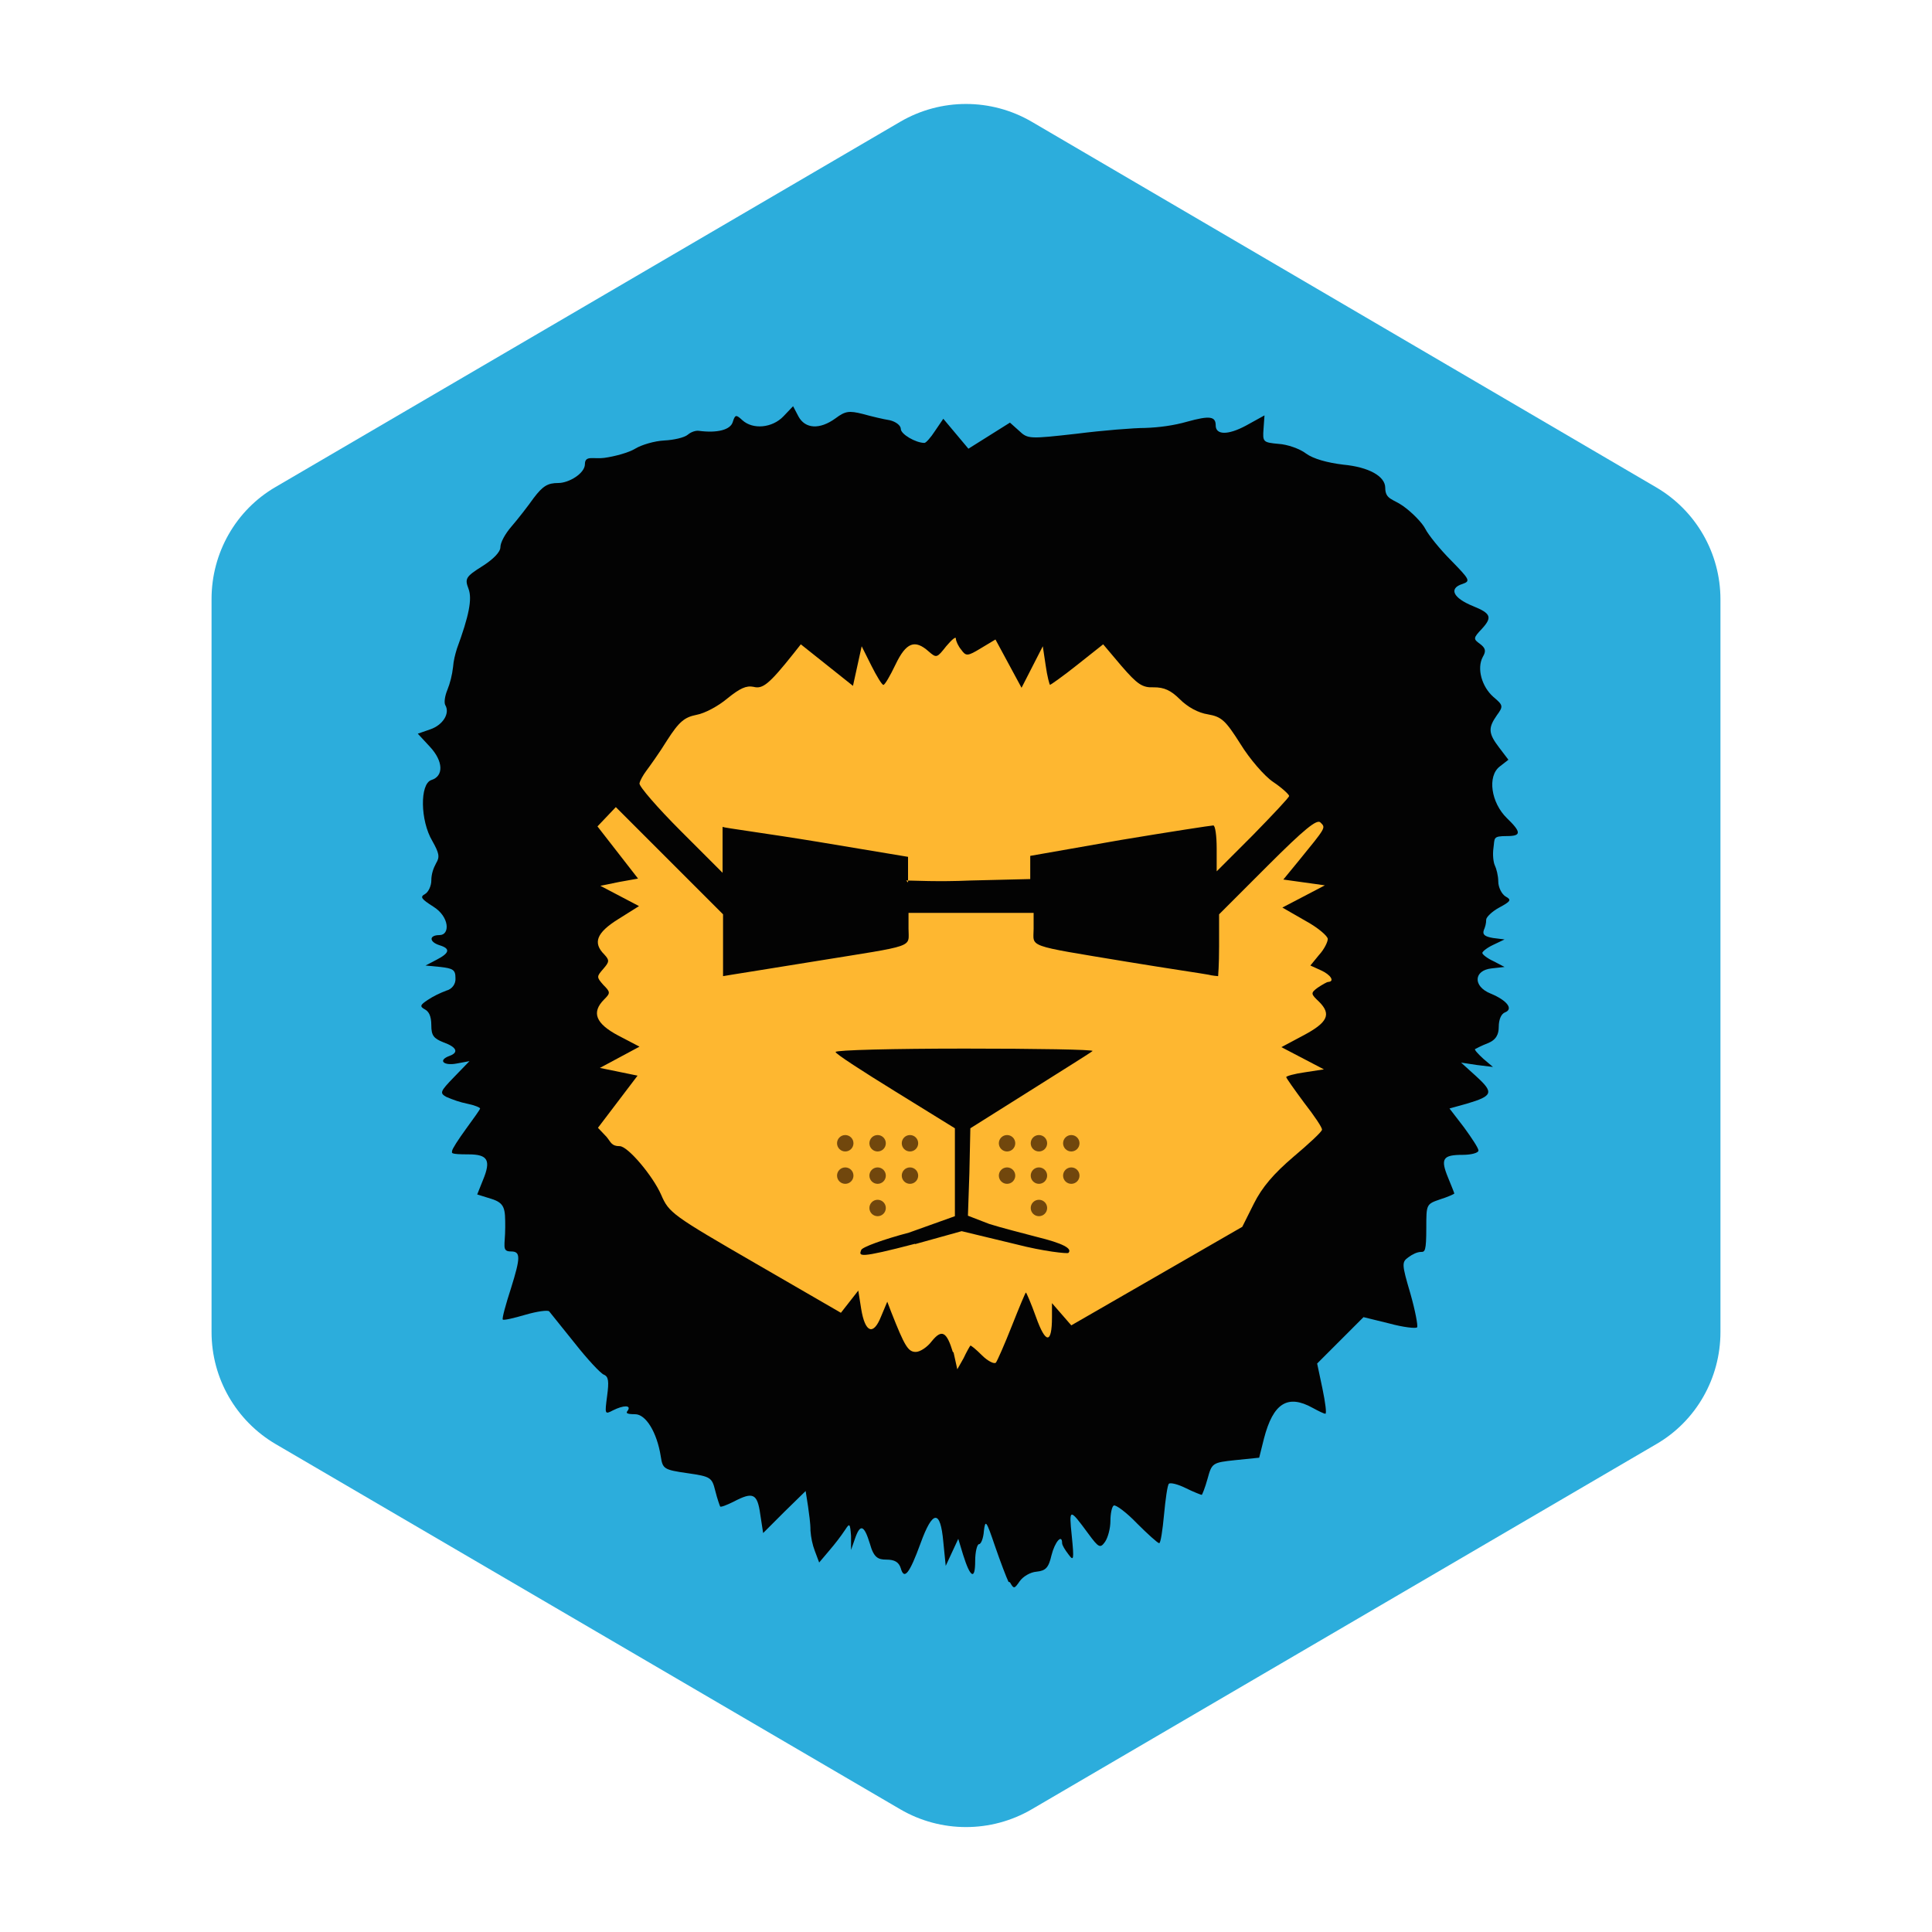
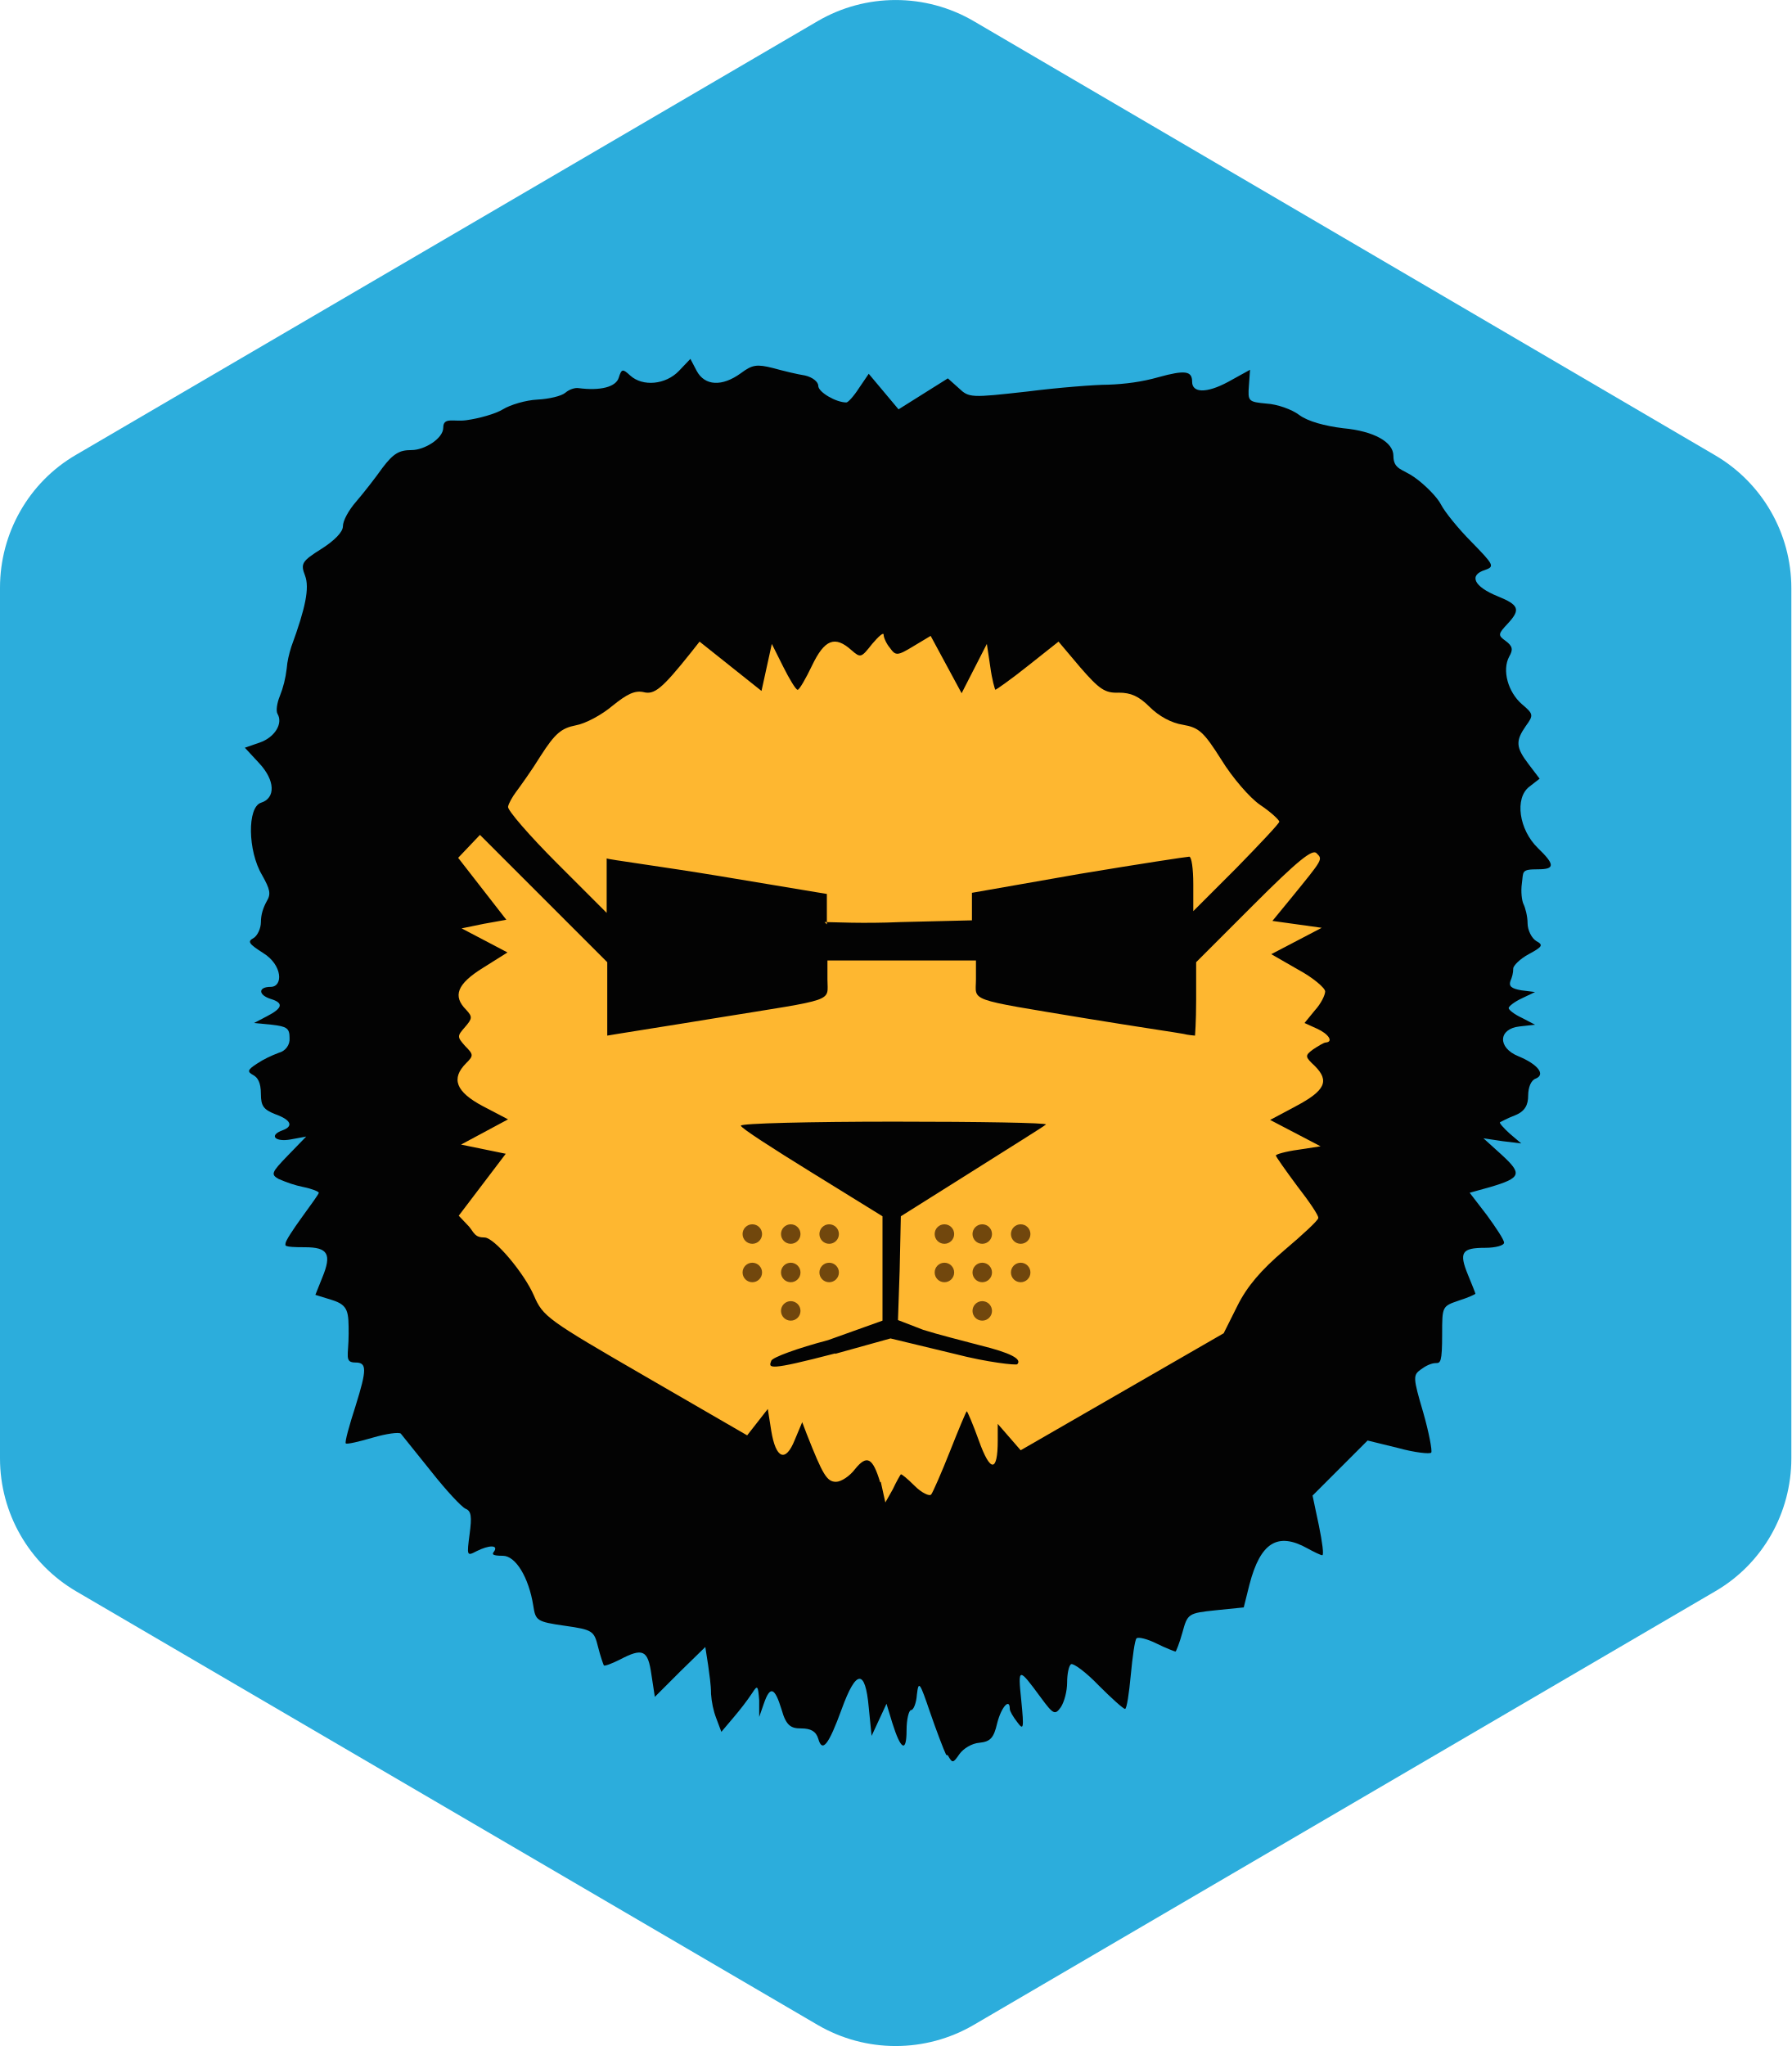
- <svg xmlns="http://www.w3.org/2000/svg" id="Layer_1" data-name="Layer 1" version="1.1" viewBox="0 0 400 400">
-   <defs>
-     <style>
-       .cls-1 {
-         fill: #030303;
-       }
- 
-       .cls-1, .cls-2, .cls-3, .cls-4 {
-         stroke-width: 0px;
-       }
- 
-       .cls-2 {
-         fill: #71470d;
-       }
- 
-       .cls-3 {
-         fill: #feb730;
-       }
- 
-       .cls-4 {
-         fill: #2caddc;
-       }
-     </style>
-   </defs>
-   <path class="cls-4" d="M356.2,275.9V124.1c0-9.6-5.1-18.4-13.3-23.2L213.6,25.2c-8.4-4.9-18.8-4.9-27.2,0L57.1,100.8c-8.3,4.8-13.3,13.7-13.3,23.2v151.8c0,9.6,5.1,18.4,13.3,23.2l129.3,75.6c8.4,4.9,18.8,4.9,27.2,0l129.3-75.6c8.3-4.8,13.3-13.7,13.3-23.2Z" />
-   <g>
-     <path class="cls-1" d="M208.8,327.5c-.4-.8-1.7-4.2-2.8-7.4-1.8-5.3-2-5.6-2.3-3.1-.1,1.5-.6,2.7-1,2.7s-.8,1.6-.8,3.5c0,4-1,3.5-2.5-1.3l-1-3.3-1.3,2.8-1.3,2.8-.5-5c-.6-6.7-2.2-6.6-4.7.3-2.3,6.3-3.4,7.7-4.1,5.2-.4-1.3-1.3-1.8-3-1.8s-2.6-.4-3.4-3.3c-1.2-3.9-2-4.2-3.1-1l-.8,2.3v-2.9c-.2-2.6-.3-2.7-1.2-1.3-1,1.5-2.1,2.9-3.2,4.2l-2.2,2.6-.9-2.4c-.5-1.3-.8-2.8-.9-4.2,0-1.7-.3-3.4-.5-5l-.5-3.2-4.4,4.3-4.4,4.4-.6-3.9c-.6-4.3-1.5-4.7-5.5-2.6-1.4.7-2.7,1.2-2.8,1s-.6-1.6-1-3.2c-.7-2.8-.9-3-5.8-3.7s-5.1-.9-5.5-3.5c-.8-5-3.1-8.7-5.3-8.7s-1.8-.4-1.5-.8c.7-1.1-.9-1.1-3.1,0-1.7.9-1.7.8-1.2-3,.4-3,.3-4-.7-4.4-.7-.3-3.4-3.2-6-6.5l-5.3-6.6c-.3-.3-2.5,0-4.9.7-2.4.7-4.5,1.2-4.7,1s.6-3.1,1.7-6.5c2-6.4,2-7.6,0-7.6s-1.2-1.2-1.2-5,0-5-2.9-5.9l-2.9-.9,1.2-3c1.7-4.1,1-5.3-3-5.3s-3.4-.3-3.4-.7,1.3-2.4,2.9-4.6,2.9-4,2.9-4.2-1.2-.7-2.7-1c-1.5-.3-2.9-.8-4.3-1.4-1.4-.8-1.3-1.1,1.6-4.1l3.2-3.3-2.7.5c-2.7.5-3.9-.7-1.4-1.6,1.9-.7,1.5-1.8-1.3-2.8-2-.8-2.5-1.4-2.5-3.5s-.6-2.9-1.3-3.3c-1.1-.6-1.1-.9.6-2,1.2-.8,2.5-1.4,3.8-1.9,1.2-.3,2-1.4,1.9-2.6,0-1.7-.5-2-3.1-2.3l-3.1-.3,2.3-1.2c2.7-1.4,2.9-2.3.6-3-2.2-.7-2.2-2.1,0-2.1s2.1-3.8-1.3-5.9c-2.5-1.6-2.8-2-1.7-2.6.7-.4,1.3-1.7,1.3-2.8,0-1.3.4-2.5,1-3.6.8-1.3.6-2.1-.8-4.6-2.5-4.2-2.6-11.8-.2-12.6,2.6-.8,2.5-3.9-.3-6.9l-2.5-2.7,2.6-.9c2.6-.9,4.1-3.3,3.1-5-.3-.5-.1-1.9.4-3.1.6-1.5,1-3.1,1.2-4.8.1-1.3.4-2.5.8-3.8,2.5-6.8,3.2-10.3,2.4-12.4s-.6-2.5,2.9-4.7c2.2-1.4,3.7-2.9,3.7-3.9s1-2.8,2.3-4.3,3.4-4.2,4.6-5.9c1.9-2.5,2.9-3.1,5.1-3.1s5.5-2,5.5-3.9,1.8-1,4-1.3,5.1-1.1,6.4-1.9,4-1.6,6-1.7,4.2-.6,4.9-1.2,1.7-.9,2.3-.8c3.8.5,6.5-.2,7-1.8s.7-1.6,2-.4c2.2,2,6.2,1.6,8.5-.8l2-2.1,1.1,2.1c1.4,2.6,4.4,2.8,7.7.4,2-1.5,2.8-1.6,5.6-.9,1.8.5,4.3,1.1,5.6,1.3,1.3.3,2.3,1.1,2.3,1.8,0,1.1,3.1,2.9,4.9,2.9.3,0,1.3-1.1,2.2-2.5l1.7-2.5,2.6,3.1,2.6,3.1,4.3-2.7,4.3-2.7,1.9,1.7c1.8,1.7,2.1,1.7,11.9.6,5.5-.7,11.9-1.2,14.2-1.2,2.9-.1,5.9-.5,8.7-1.3,4.7-1.3,5.9-1.1,5.9.8s2.4,2.1,6.3,0l3.8-2.1-.2,2.8c-.2,2.7-.1,2.8,3.1,3.1,1.8.1,4.4,1,5.7,2,1.5,1.1,4.4,1.9,7.7,2.3,5.3.5,8.7,2.4,8.7,4.8s1.6,2.3,3.6,3.7,4.1,3.6,4.7,4.8,3,4.2,5.3,6.5c3.9,4,4.1,4.3,2.4,4.9-2.9.9-2,2.9,2.2,4.6,3.7,1.5,4,2.3,1.8,4.7-1.8,1.9-1.8,2.1-.4,3.1,1.2.9,1.3,1.5.6,2.7-1.3,2.4-.2,6.2,2.2,8.3,2,1.7,2.1,1.9.7,3.8-1.8,2.6-1.8,3.7.5,6.7l1.9,2.5-1.8,1.4c-2.6,2-1.8,7.5,1.5,10.7,3,2.9,3,3.7,0,3.7s-2.5.4-2.8,2.5c-.2,1.4,0,3,.3,3.6s.7,2.1.7,3.3.7,2.6,1.5,3.1c1.3.7,1.1,1-1.3,2.3-1.5.8-2.7,2-2.7,2.5,0,.8-.2,1.5-.5,2.2-.3.9.2,1.3,1.9,1.6l2.4.3-2.3,1.1c-1.3.6-2.3,1.4-2.3,1.7s1,1.1,2.3,1.7l2.3,1.2-2.7.3c-3.7.4-3.9,3.7-.2,5.2,3.4,1.4,4.8,3.2,3,3.9-.8.3-1.3,1.5-1.3,3s-.5,2.7-2.3,3.4c-1.3.5-2.4,1.1-2.6,1.2s.6,1,1.7,2l2,1.7-3.3-.4-3.3-.5,3.2,2.9c3.6,3.3,3.4,4-2,5.6l-3.6,1,3,3.9c1.6,2.2,3,4.3,3,4.8s-1.5.9-3.3.9c-4.1,0-4.6.8-3,4.7.7,1.7,1.3,3.2,1.3,3.3s-1.3.7-2.9,1.2c-2.9,1-2.9,1-2.9,5.9s-.3,5-1.1,5-1.8.5-2.6,1.1c-1.4,1-1.4,1.4.4,7.5,1,3.5,1.6,6.7,1.4,7s-2.9,0-5.8-.8l-5.3-1.3-4.8,4.8-4.8,4.8,1.1,5.2c.6,2.9.9,5.2.6,5.2s-1.5-.6-2.6-1.2c-5.2-2.9-8.2-1-10.1,6.3l-1,4-4.9.5c-4.8.5-4.9.6-5.8,3.9-.5,1.8-1.1,3.3-1.2,3.3s-1.7-.6-3.3-1.4-3.2-1.2-3.5-.9-.7,3.2-1,6.4-.7,5.9-1,5.9-2.4-1.9-4.6-4.1c-2.2-2.3-4.4-3.9-4.8-3.7s-.7,1.7-.7,3.2-.5,3.4-1.1,4.3c-1,1.4-1.3,1.3-3.5-1.7-3.9-5.3-4-5.3-3.4.5.5,5,.4,5.3-.7,3.8-.7-.9-1.3-1.9-1.3-2.3,0-2-1.5-.3-2.2,2.5-.6,2.6-1.2,3.2-3.1,3.4-1.3.1-2.8,1-3.5,2-1.1,1.6-1.2,1.6-2,.2h0Z" />
-     <path class="cls-3" d="M197.3,280c-1.3-4.3-2.3-4.9-4.4-2.3-.9,1.2-2.4,2.2-3.3,2.2-1.6,0-2.3-1.2-5.1-8.3l-.8-2.1-1.3,3.1c-1.6,4-3.3,3.3-4.1-1.6l-.6-3.8-1.8,2.3-1.8,2.3-17.8-10.3c-17.1-9.9-17.8-10.4-19.4-14.1-1.7-3.9-6.9-10.1-8.6-10.1s-1.8-.8-2.7-1.9l-1.8-1.9,4.1-5.4,4.1-5.4-3.9-.8-3.9-.8,4.1-2.2,4.1-2.2-4.4-2.3c-4.7-2.5-5.6-4.8-2.9-7.5,1.3-1.3,1.3-1.5-.2-3-1.4-1.6-1.4-1.7,0-3.3,1.3-1.5,1.3-1.8.2-3-2.4-2.4-1.6-4.5,2.9-7.3l4.3-2.7-4-2.1-4-2.1,3.9-.8,3.9-.7-4.2-5.4-4.2-5.4,1.9-2,1.9-2,11.1,11.1,11.1,11.1v12.8l1.8-.3c1.1-.2,8.9-1.4,17.4-2.8,21-3.4,19.2-2.7,19.2-6.7v-3.3h25.9v3.3c0,3.9-1.9,3.3,19.2,6.8,8.5,1.4,16,2.5,17,2.7.7.2,2,.3,2,.3,0,0,.2-2.3.2-6.2v-6.6l10-10c7.7-7.7,10.3-9.8,11-9,1.1,1.1,1.2.9-4.5,7.9l-3.2,3.9,4.3.6,4.3.6-4.4,2.3-4.4,2.3,4.7,2.7c2.6,1.4,4.7,3.2,4.7,3.8s-.7,2.1-1.8,3.3l-1.8,2.2,2.2,1c2,.9,2.9,2.3,1.5,2.4-.3,0-1.3.6-2.2,1.2-1.5,1.1-1.4,1.3.3,2.9,2.6,2.6,1.8,4.3-3.3,7l-4.5,2.4,4.4,2.3,4.4,2.3-3.9.6c-2.2.3-3.9.8-3.9,1s1.7,2.6,3.7,5.3c2.1,2.7,3.8,5.2,3.7,5.6,0,.4-2.7,2.9-5.9,5.6-4.1,3.5-6.5,6.3-8.2,9.7l-2.4,4.8-17.7,10.2-17.7,10.2-2-2.3-2-2.3v2.9c0,5.6-1.3,5.6-3.3,0-1-2.8-2-5.1-2.1-5.1s-1.4,3.1-2.9,6.9c-1.5,3.8-3,7.2-3.3,7.6s-1.7-.3-2.9-1.5c-1.3-1.3-2.3-2.1-2.4-2s-.8,1.3-1.4,2.6l-1.3,2.3-.8-3.6ZM189.4,257.6l9.7-2.7,11.2,2.7c5.8,1.5,10.7,2,10.9,1.8.9-.9-1.2-2-6.5-3.3-3-.8-7.4-1.9-9.9-2.7l-4.4-1.7.3-8.8.2-9.3,12.4-7.8c6.8-4.3,12.6-7.9,12.9-8.2s-11.6-.5-26.4-.5-26.8.3-26.8.7,5.6,4,12.4,8.2l12.3,7.6v18.2l-9.5,3.4c-5.3,1.4-9.7,3-9.9,3.6-.5,1.3-.7,1.8,11.2-1.3h0ZM188,182.7v-5.3l-18.6-3.1c-10.3-1.7-19.5-2.9-19.8-3.1v9.5l-8.7-8.7c-4.8-4.8-8.6-9.2-8.5-9.8s.8-1.8,1.4-2.6,2.7-3.7,4.3-6.3c2.5-3.9,3.6-4.8,6.1-5.3,1.7-.3,4.5-1.8,6.4-3.4,2.6-2.1,3.9-2.7,5.4-2.4,1.9.5,3.2-.5,8.3-6.9l1.5-1.9,5.4,4.3,5.4,4.3.9-4.1.9-4.1,2,4c1.1,2.2,2.2,4,2.5,4s1.4-1.9,2.5-4.2c2.2-4.6,4-5.3,6.9-2.7,1.6,1.4,1.7,1.3,3.6-1.1,1.1-1.3,2-2.1,2-1.6s.5,1.6,1.1,2.3c1,1.4,1.3,1.4,4.1-.3l3-1.8,2.7,5,2.7,5,2.2-4.3,2.2-4.3.6,4c.3,2.2.8,4,.9,4s2.7-1.8,5.7-4.2l5.3-4.2,3.8,4.5c3.3,3.8,4.3,4.5,6.7,4.4,2.1,0,3.5.6,5.4,2.5,1.6,1.6,3.8,2.8,5.8,3.1,2.8.5,3.6,1.2,6.7,6.1,1.9,3.1,5,6.7,6.8,7.9s3.3,2.6,3.3,2.9-3.4,3.9-7.5,8.1l-7.5,7.5v-4.7c0-2.7-.3-4.8-.7-4.8s-8.9,1.3-19.1,3l-18.8,3.3v4.8l-12.4.3c-6.7.3-11.8,0-13.3,0h0Z" />
-     <g>
-       <circle class="cls-2" cx="188.4" cy="236.7" r="1.7" />
-       <circle class="cls-2" cx="181.7" cy="236.7" r="1.7" />
-       <circle class="cls-2" cx="175" cy="236.7" r="1.7" />
-       <circle class="cls-2" cx="181.7" cy="243.4" r="1.7" />
-       <circle class="cls-2" cx="188.4" cy="243.4" r="1.7" />
-       <circle class="cls-2" cx="175" cy="243.4" r="1.7" />
-       <circle class="cls-2" cx="181.7" cy="250.1" r="1.7" />
-       <circle class="cls-2" cx="208.5" cy="236.7" r="1.7" />
-       <circle class="cls-2" cx="215.1" cy="236.7" r="1.7" />
-       <circle class="cls-2" cx="221.8" cy="236.7" r="1.7" />
-       <circle class="cls-2" cx="208.5" cy="243.4" r="1.7" />
-       <circle class="cls-2" cx="215.1" cy="243.4" r="1.7" />
-       <circle class="cls-2" cx="221.8" cy="243.4" r="1.7" />
-       <circle class="cls-2" cx="215.1" cy="250.1" r="1.7" />
-     </g>
+ <svg xmlns="http://www.w3.org/2000/svg" width="312.4" height="356.75" data-name="Layer 1" version="1.1" viewBox="0 0 312.4 356.75">
+   <path d="m312.4 254.38v-151.8c0-9.6-5.1-18.4-13.3-23.2l-129.3-75.7c-8.4-4.9-18.8-4.9-27.2 0l-129.3 75.6c-8.3 4.8-13.3 13.7-13.3 23.2v151.8c0 9.6 5.1 18.4 13.3 23.2l129.3 75.6c8.4 4.9 18.8 4.9 27.2 0l129.3-75.6c8.3-4.8 13.3-13.7 13.3-23.2z" fill="#2caddc" />
+   <g transform="translate(-43.8,-21.525)">
+     <path d="m208.8 327.5c-0.4-0.8-1.7-4.2-2.8-7.4-1.8-5.3-2-5.6-2.3-3.1-0.1 1.5-0.6 2.7-1 2.7s-0.8 1.6-0.8 3.5c0 4-1 3.5-2.5-1.3l-1-3.3-2.6 5.6-0.5-5c-0.6-6.7-2.2-6.6-4.7 0.3-2.3 6.3-3.4 7.7-4.1 5.2-0.4-1.3-1.3-1.8-3-1.8s-2.6-0.4-3.4-3.3c-1.2-3.9-2-4.2-3.1-1l-0.8 2.3v-2.9c-0.2-2.6-0.3-2.7-1.2-1.3-1 1.5-2.1 2.9-3.2 4.2l-2.2 2.6-0.9-2.4c-0.5-1.3-0.8-2.8-0.9-4.2 0-1.7-0.3-3.4-0.5-5l-0.5-3.2-4.4 4.3-4.4 4.4-0.6-3.9c-0.6-4.3-1.5-4.7-5.5-2.6-1.4 0.7-2.7 1.2-2.8 1s-0.6-1.6-1-3.2c-0.7-2.8-0.9-3-5.8-3.7s-5.1-0.9-5.5-3.5c-0.8-5-3.1-8.7-5.3-8.7s-1.8-0.4-1.5-0.8c0.7-1.1-0.9-1.1-3.1 0-1.7 0.9-1.7 0.8-1.2-3 0.4-3 0.3-4-0.7-4.4-0.7-0.3-3.4-3.2-6-6.5l-5.3-6.6c-0.3-0.3-2.5 0-4.9 0.7s-4.5 1.2-4.7 1 0.6-3.1 1.7-6.5c2-6.4 2-7.6 0-7.6s-1.2-1.2-1.2-5 0-5-2.9-5.9l-2.9-0.9 1.2-3c1.7-4.1 1-5.3-3-5.3s-3.4-0.3-3.4-0.7 1.3-2.4 2.9-4.6 2.9-4 2.9-4.2-1.2-0.7-2.7-1-2.9-0.8-4.3-1.4c-1.4-0.8-1.3-1.1 1.6-4.1l3.2-3.3-2.7 0.5c-2.7 0.5-3.9-0.7-1.4-1.6 1.9-0.7 1.5-1.8-1.3-2.8-2-0.8-2.5-1.4-2.5-3.5s-0.6-2.9-1.3-3.3c-1.1-0.6-1.1-0.9 0.6-2 1.2-0.8 2.5-1.4 3.8-1.9 1.2-0.3 2-1.4 1.9-2.6 0-1.7-0.5-2-3.1-2.3l-3.1-0.3 2.3-1.2c2.7-1.4 2.9-2.3 0.6-3-2.2-0.7-2.2-2.1 0-2.1s2.1-3.8-1.3-5.9c-2.5-1.6-2.8-2-1.7-2.6 0.7-0.4 1.3-1.7 1.3-2.8 0-1.3 0.4-2.5 1-3.6 0.8-1.3 0.6-2.1-0.8-4.6-2.5-4.2-2.6-11.8-0.2-12.6 2.6-0.8 2.5-3.9-0.3-6.9l-2.5-2.7 2.6-0.9c2.6-0.9 4.1-3.3 3.1-5-0.3-0.5-0.1-1.9 0.4-3.1 0.6-1.5 1-3.1 1.2-4.8 0.1-1.3 0.4-2.5 0.8-3.8 2.5-6.8 3.2-10.3 2.4-12.4s-0.6-2.5 2.9-4.7c2.2-1.4 3.7-2.9 3.7-3.9s1-2.8 2.3-4.3 3.4-4.2 4.6-5.9c1.9-2.5 2.9-3.1 5.1-3.1s5.5-2 5.5-3.9 1.8-1 4-1.3 5.1-1.1 6.4-1.9 4-1.6 6-1.7 4.2-0.6 4.9-1.2 1.7-0.9 2.3-0.8c3.8 0.5 6.5-0.2 7-1.8s0.7-1.6 2-0.4c2.2 2 6.2 1.6 8.5-0.8l2-2.1 1.1 2.1c1.4 2.6 4.4 2.8 7.7 0.4 2-1.5 2.8-1.6 5.6-0.9 1.8 0.5 4.3 1.1 5.6 1.3 1.3 0.3 2.3 1.1 2.3 1.8 0 1.1 3.1 2.9 4.9 2.9 0.3 0 1.3-1.1 2.2-2.5l1.7-2.5 5.2 6.2 8.6-5.4 1.9 1.7c1.8 1.7 2.1 1.7 11.9 0.6 5.5-0.7 11.9-1.2 14.2-1.2 2.9-0.1 5.9-0.5 8.7-1.3 4.7-1.3 5.9-1.1 5.9 0.8s2.4 2.1 6.3 0l3.8-2.1-0.2 2.8c-0.2 2.7-0.1 2.8 3.1 3.1 1.8 0.1 4.4 1 5.7 2 1.5 1.1 4.4 1.9 7.7 2.3 5.3 0.5 8.7 2.4 8.7 4.8s1.6 2.3 3.6 3.7 4.1 3.6 4.7 4.8 3 4.2 5.3 6.5c3.9 4 4.1 4.3 2.4 4.9-2.9 0.9-2 2.9 2.2 4.6 3.7 1.5 4 2.3 1.8 4.7-1.8 1.9-1.8 2.1-0.4 3.1 1.2 0.9 1.3 1.5 0.6 2.7-1.3 2.4-0.2 6.2 2.2 8.3 2 1.7 2.1 1.9 0.7 3.8-1.8 2.6-1.8 3.7 0.5 6.7l1.9 2.5-1.8 1.4c-2.6 2-1.8 7.5 1.5 10.7 3 2.9 3 3.7 0 3.7s-2.5 0.4-2.8 2.5c-0.2 1.4 0 3 0.3 3.6s0.7 2.1 0.7 3.3 0.7 2.6 1.5 3.1c1.3 0.7 1.1 1-1.3 2.3-1.5 0.8-2.7 2-2.7 2.5 0 0.8-0.2 1.5-0.5 2.2-0.3 0.9 0.2 1.3 1.9 1.6l2.4 0.3-2.3 1.1c-1.3 0.6-2.3 1.4-2.3 1.7s1 1.1 2.3 1.7l2.3 1.2-2.7 0.3c-3.7 0.4-3.9 3.7-0.2 5.2 3.4 1.4 4.8 3.2 3 3.9-0.8 0.3-1.3 1.5-1.3 3s-0.5 2.7-2.3 3.4c-1.3 0.5-2.4 1.1-2.6 1.2s0.6 1 1.7 2l2 1.7-3.3-0.4-3.3-0.5 3.2 2.9c3.6 3.3 3.4 4-2 5.6l-3.6 1 3 3.9c1.6 2.2 3 4.3 3 4.8s-1.5 0.9-3.3 0.9c-4.1 0-4.6 0.8-3 4.7 0.7 1.7 1.3 3.2 1.3 3.3s-1.3 0.7-2.9 1.2c-2.9 1-2.9 1-2.9 5.9s-0.3 5-1.1 5-1.8 0.5-2.6 1.1c-1.4 1-1.4 1.4 0.4 7.5 1 3.5 1.6 6.7 1.4 7s-2.9 0-5.8-0.8l-5.3-1.3-9.6 9.6 1.1 5.2c0.6 2.9 0.9 5.2 0.6 5.2s-1.5-0.6-2.6-1.2c-5.2-2.9-8.2-1-10.1 6.3l-1 4-4.9 0.5c-4.8 0.5-4.9 0.6-5.8 3.9-0.5 1.8-1.1 3.3-1.2 3.3s-1.7-0.6-3.3-1.4-3.2-1.2-3.5-0.9-0.7 3.2-1 6.4-0.7 5.9-1 5.9-2.4-1.9-4.6-4.1c-2.2-2.3-4.4-3.9-4.8-3.7s-0.7 1.7-0.7 3.2-0.5 3.4-1.1 4.3c-1 1.4-1.3 1.3-3.5-1.7-3.9-5.3-4-5.3-3.4 0.5 0.5 5 0.4 5.3-0.7 3.8-0.7-0.9-1.3-1.9-1.3-2.3 0-2-1.5-0.3-2.2 2.5-0.6 2.6-1.2 3.2-3.1 3.4-1.3 0.1-2.8 1-3.5 2-1.1 1.6-1.2 1.6-2 0.2z" fill="#030303" />
+     <path d="m197.3 280c-1.3-4.3-2.3-4.9-4.4-2.3-0.9 1.2-2.4 2.2-3.3 2.2-1.6 0-2.3-1.2-5.1-8.3l-0.8-2.1-1.3 3.1c-1.6 4-3.3 3.3-4.1-1.6l-0.6-3.8-3.6 4.6-17.8-10.3c-17.1-9.9-17.8-10.4-19.4-14.1-1.7-3.9-6.9-10.1-8.6-10.1s-1.8-0.8-2.7-1.9l-1.8-1.9 8.2-10.8-7.8-1.6 8.2-4.4-4.4-2.3c-4.7-2.5-5.6-4.8-2.9-7.5 1.3-1.3 1.3-1.5-0.2-3-1.4-1.6-1.4-1.7 0-3.3 1.3-1.5 1.3-1.8 0.2-3-2.4-2.4-1.6-4.5 2.9-7.3l4.3-2.7-8-4.2 3.9-0.8 3.9-0.7-8.4-10.8 3.8-4 22.2 22.2v12.8l1.8-0.3c1.1-0.2 8.9-1.4 17.4-2.8 21-3.4 19.2-2.7 19.2-6.7v-3.3h25.9v3.3c0 3.9-1.9 3.3 19.2 6.8 8.5 1.4 16 2.5 17 2.7 0.7 0.2 2 0.3 2 0.3s0.2-2.3 0.2-6.2v-6.6l10-10c7.7-7.7 10.3-9.8 11-9 1.1 1.1 1.2 0.9-4.5 7.9l-3.2 3.9 8.6 1.2-8.8 4.6 4.7 2.7c2.6 1.4 4.7 3.2 4.7 3.8s-0.7 2.1-1.8 3.3l-1.8 2.2 2.2 1c2 0.9 2.9 2.3 1.5 2.4-0.3 0-1.3 0.6-2.2 1.2-1.5 1.1-1.4 1.3 0.3 2.9 2.6 2.6 1.8 4.3-3.3 7l-4.5 2.4 8.8 4.6-3.9 0.6c-2.2 0.3-3.9 0.8-3.9 1s1.7 2.6 3.7 5.3c2.1 2.7 3.8 5.2 3.7 5.6 0 0.4-2.7 2.9-5.9 5.6-4.1 3.5-6.5 6.3-8.2 9.7l-2.4 4.8-35.4 20.4-4-4.6v2.9c0 5.6-1.3 5.6-3.3 0-1-2.8-2-5.1-2.1-5.1s-1.4 3.1-2.9 6.9-3 7.2-3.3 7.6-1.7-0.3-2.9-1.5c-1.3-1.3-2.3-2.1-2.4-2s-0.8 1.3-1.4 2.6l-1.3 2.3-0.8-3.6zm-7.9-22.4 9.7-2.7 11.2 2.7c5.8 1.5 10.7 2 10.9 1.8 0.9-0.9-1.2-2-6.5-3.3-3-0.8-7.4-1.9-9.9-2.7l-4.4-1.7 0.3-8.8 0.2-9.3 12.4-7.8c6.8-4.3 12.6-7.9 12.9-8.2s-11.6-0.5-26.4-0.5-26.8 0.3-26.8 0.7 5.6 4 12.4 8.2l12.3 7.6v18.2l-9.5 3.4c-5.3 1.4-9.7 3-9.9 3.6-0.5 1.3-0.7 1.8 11.2-1.3zm-1.4-74.9v-5.3l-18.6-3.1c-10.3-1.7-19.5-2.9-19.8-3.1v9.5l-8.7-8.7c-4.8-4.8-8.6-9.2-8.5-9.8s0.8-1.8 1.4-2.6 2.7-3.7 4.3-6.3c2.5-3.9 3.6-4.8 6.1-5.3 1.7-0.3 4.5-1.8 6.4-3.4 2.6-2.1 3.9-2.7 5.4-2.4 1.9 0.5 3.2-0.5 8.3-6.9l1.5-1.9 10.8 8.6 1.8-8.2 2 4c1.1 2.2 2.2 4 2.5 4s1.4-1.9 2.5-4.2c2.2-4.6 4-5.3 6.9-2.7 1.6 1.4 1.7 1.3 3.6-1.1 1.1-1.3 2-2.1 2-1.6s0.5 1.6 1.1 2.3c1 1.4 1.3 1.4 4.1-0.3l3-1.8 5.4 10 4.4-8.6 0.6 4c0.3 2.2 0.8 4 0.9 4s2.7-1.8 5.7-4.2l5.3-4.2 3.8 4.5c3.3 3.8 4.3 4.5 6.7 4.4 2.1 0 3.5 0.6 5.4 2.5 1.6 1.6 3.8 2.8 5.8 3.1 2.8 0.5 3.6 1.2 6.7 6.1 1.9 3.1 5 6.7 6.8 7.9s3.3 2.6 3.3 2.9-3.4 3.9-7.5 8.1l-7.5 7.5v-4.7c0-2.7-0.3-4.8-0.7-4.8s-8.9 1.3-19.1 3l-18.8 3.3v4.8l-12.4 0.3c-6.7 0.3-11.8 0-13.3 0z" fill="#feb730" />
+     <circle cx="188.4" cy="236.7" r="1.7" fill="#71470d" />
+     <circle cx="181.7" cy="236.7" r="1.7" fill="#71470d" />
+     <circle cx="175" cy="236.7" r="1.7" fill="#71470d" />
+     <circle cx="181.7" cy="243.4" r="1.7" fill="#71470d" />
+     <circle cx="188.4" cy="243.4" r="1.7" fill="#71470d" />
+     <circle cx="175" cy="243.4" r="1.7" fill="#71470d" />
+     <circle cx="181.7" cy="250.1" r="1.7" fill="#71470d" />
+     <circle cx="208.5" cy="236.7" r="1.7" fill="#71470d" />
+     <circle cx="215.1" cy="236.7" r="1.7" fill="#71470d" />
+     <circle cx="221.8" cy="236.7" r="1.7" fill="#71470d" />
+     <circle cx="208.5" cy="243.4" r="1.7" fill="#71470d" />
+     <circle cx="215.1" cy="243.4" r="1.7" fill="#71470d" />
+     <circle cx="221.8" cy="243.4" r="1.7" fill="#71470d" />
+     <circle cx="215.1" cy="250.1" r="1.7" fill="#71470d" />
  </g>
</svg>
